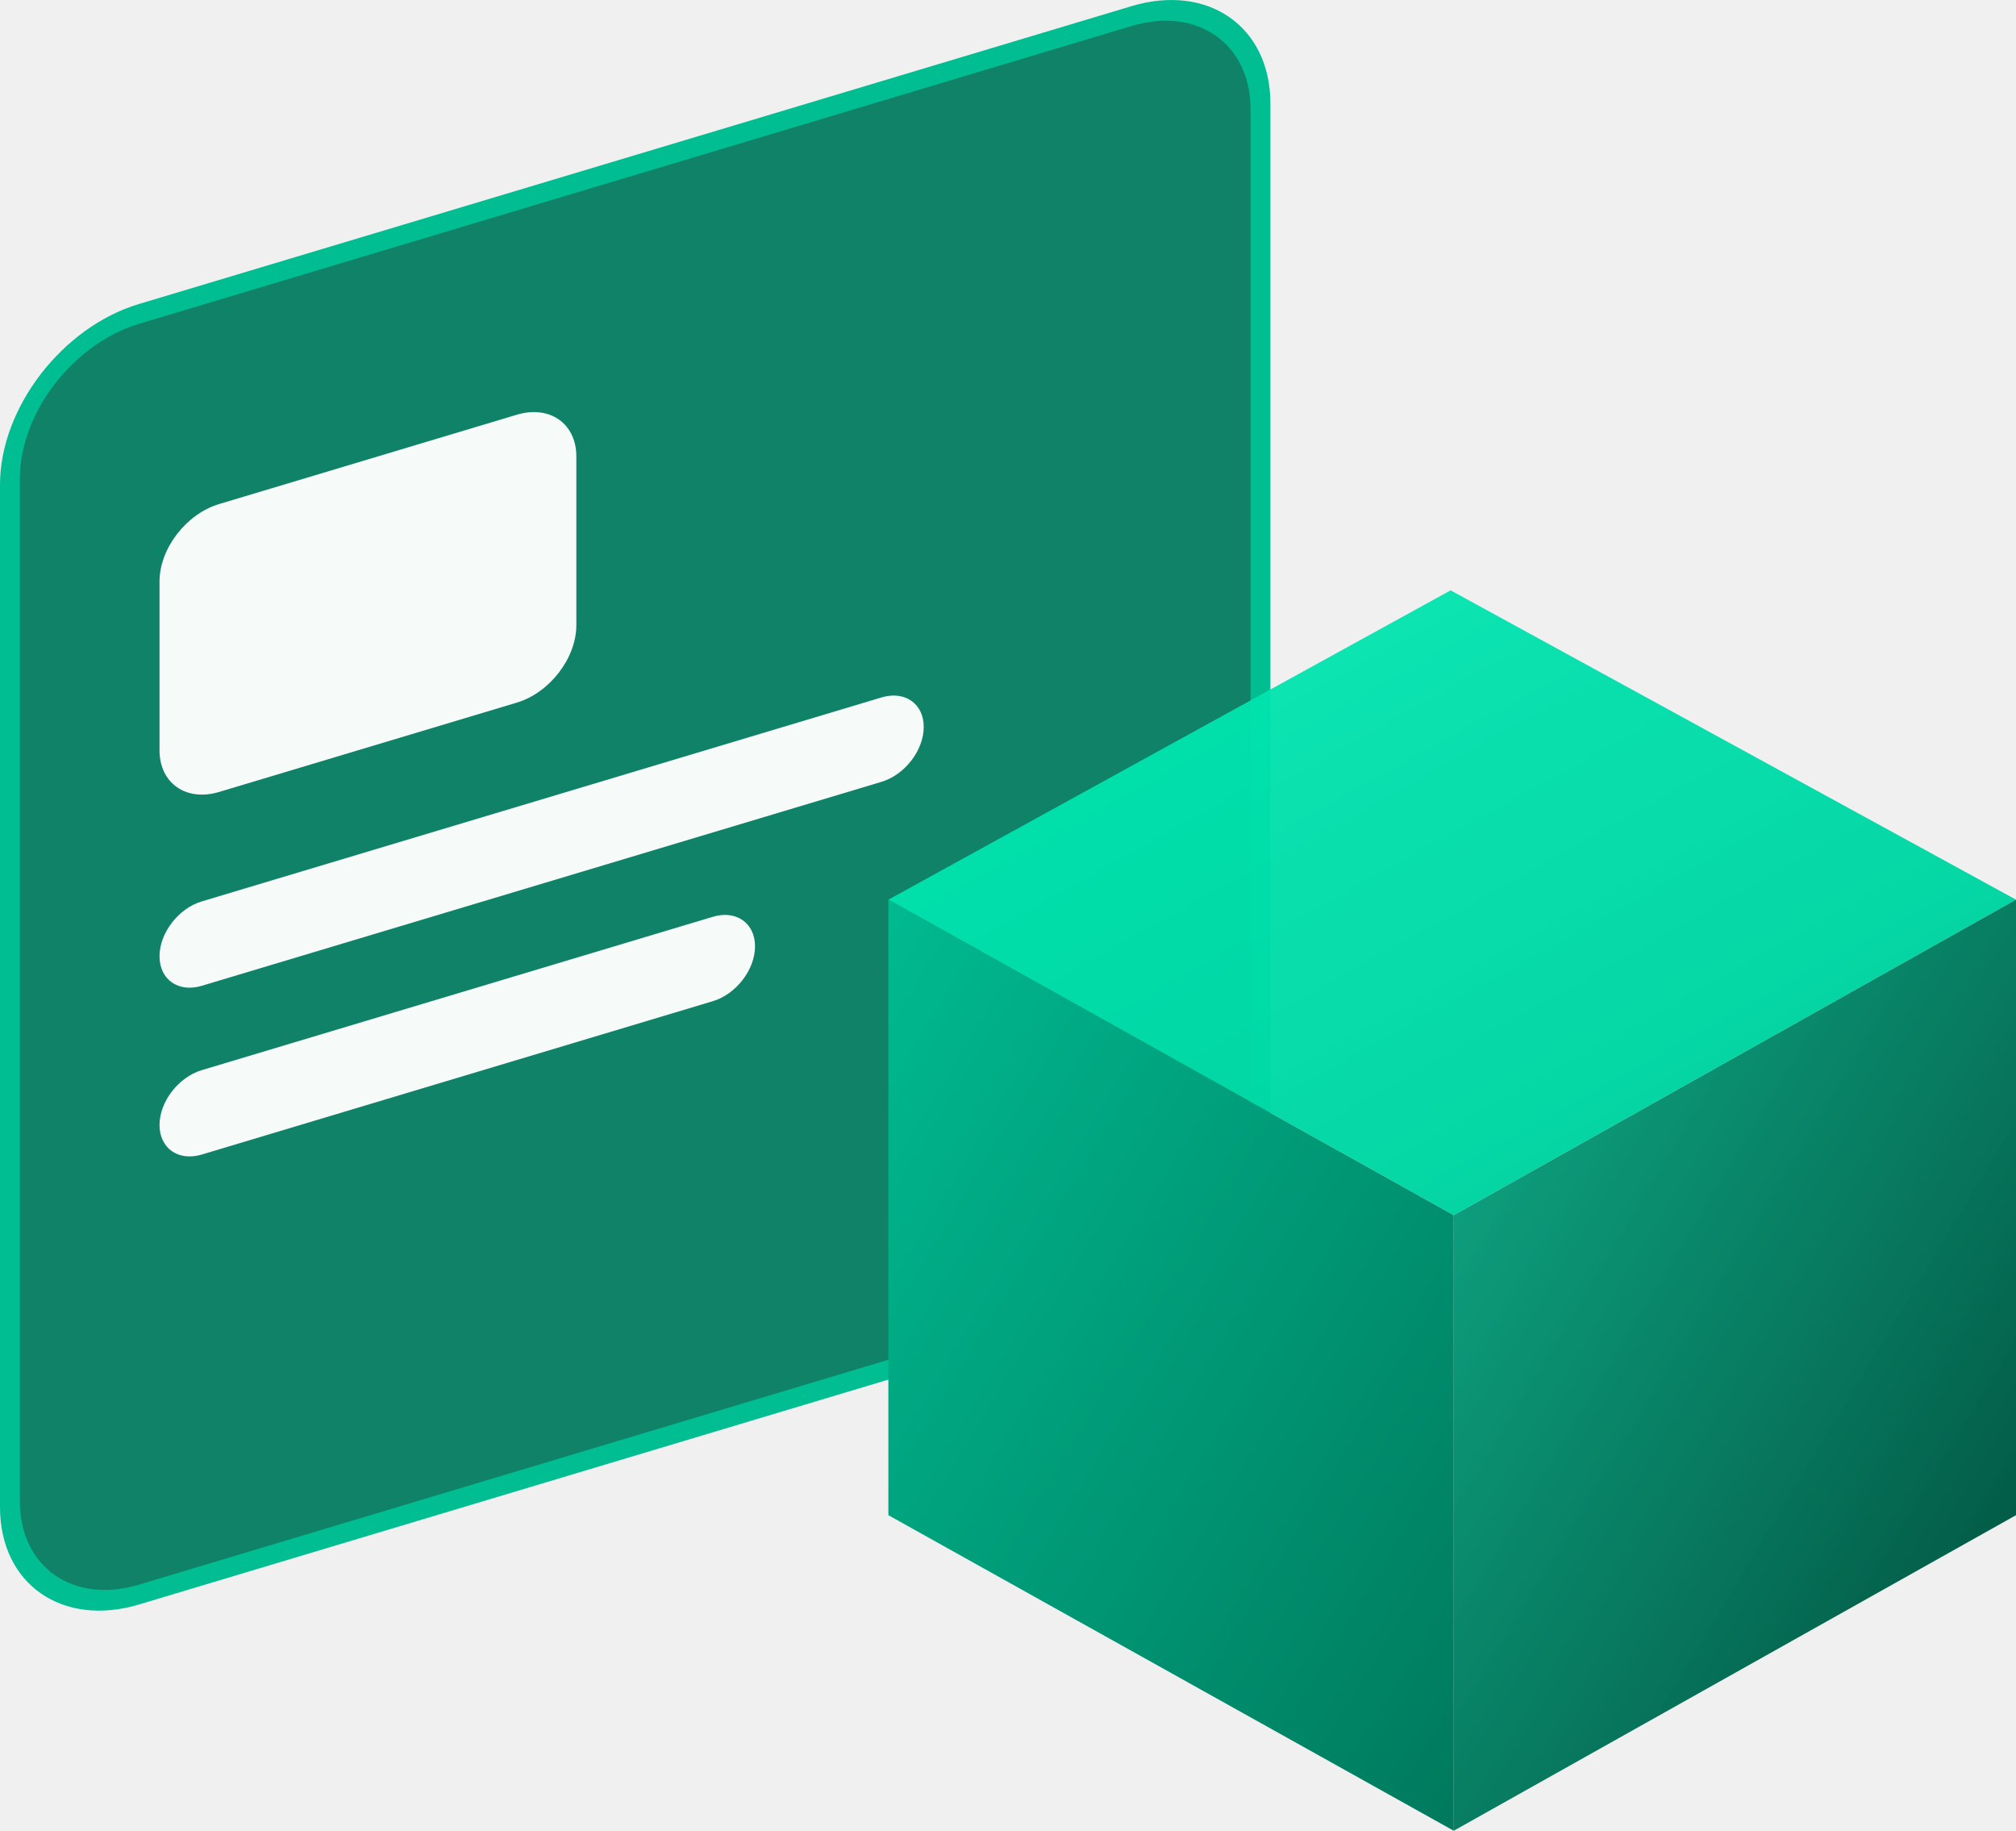
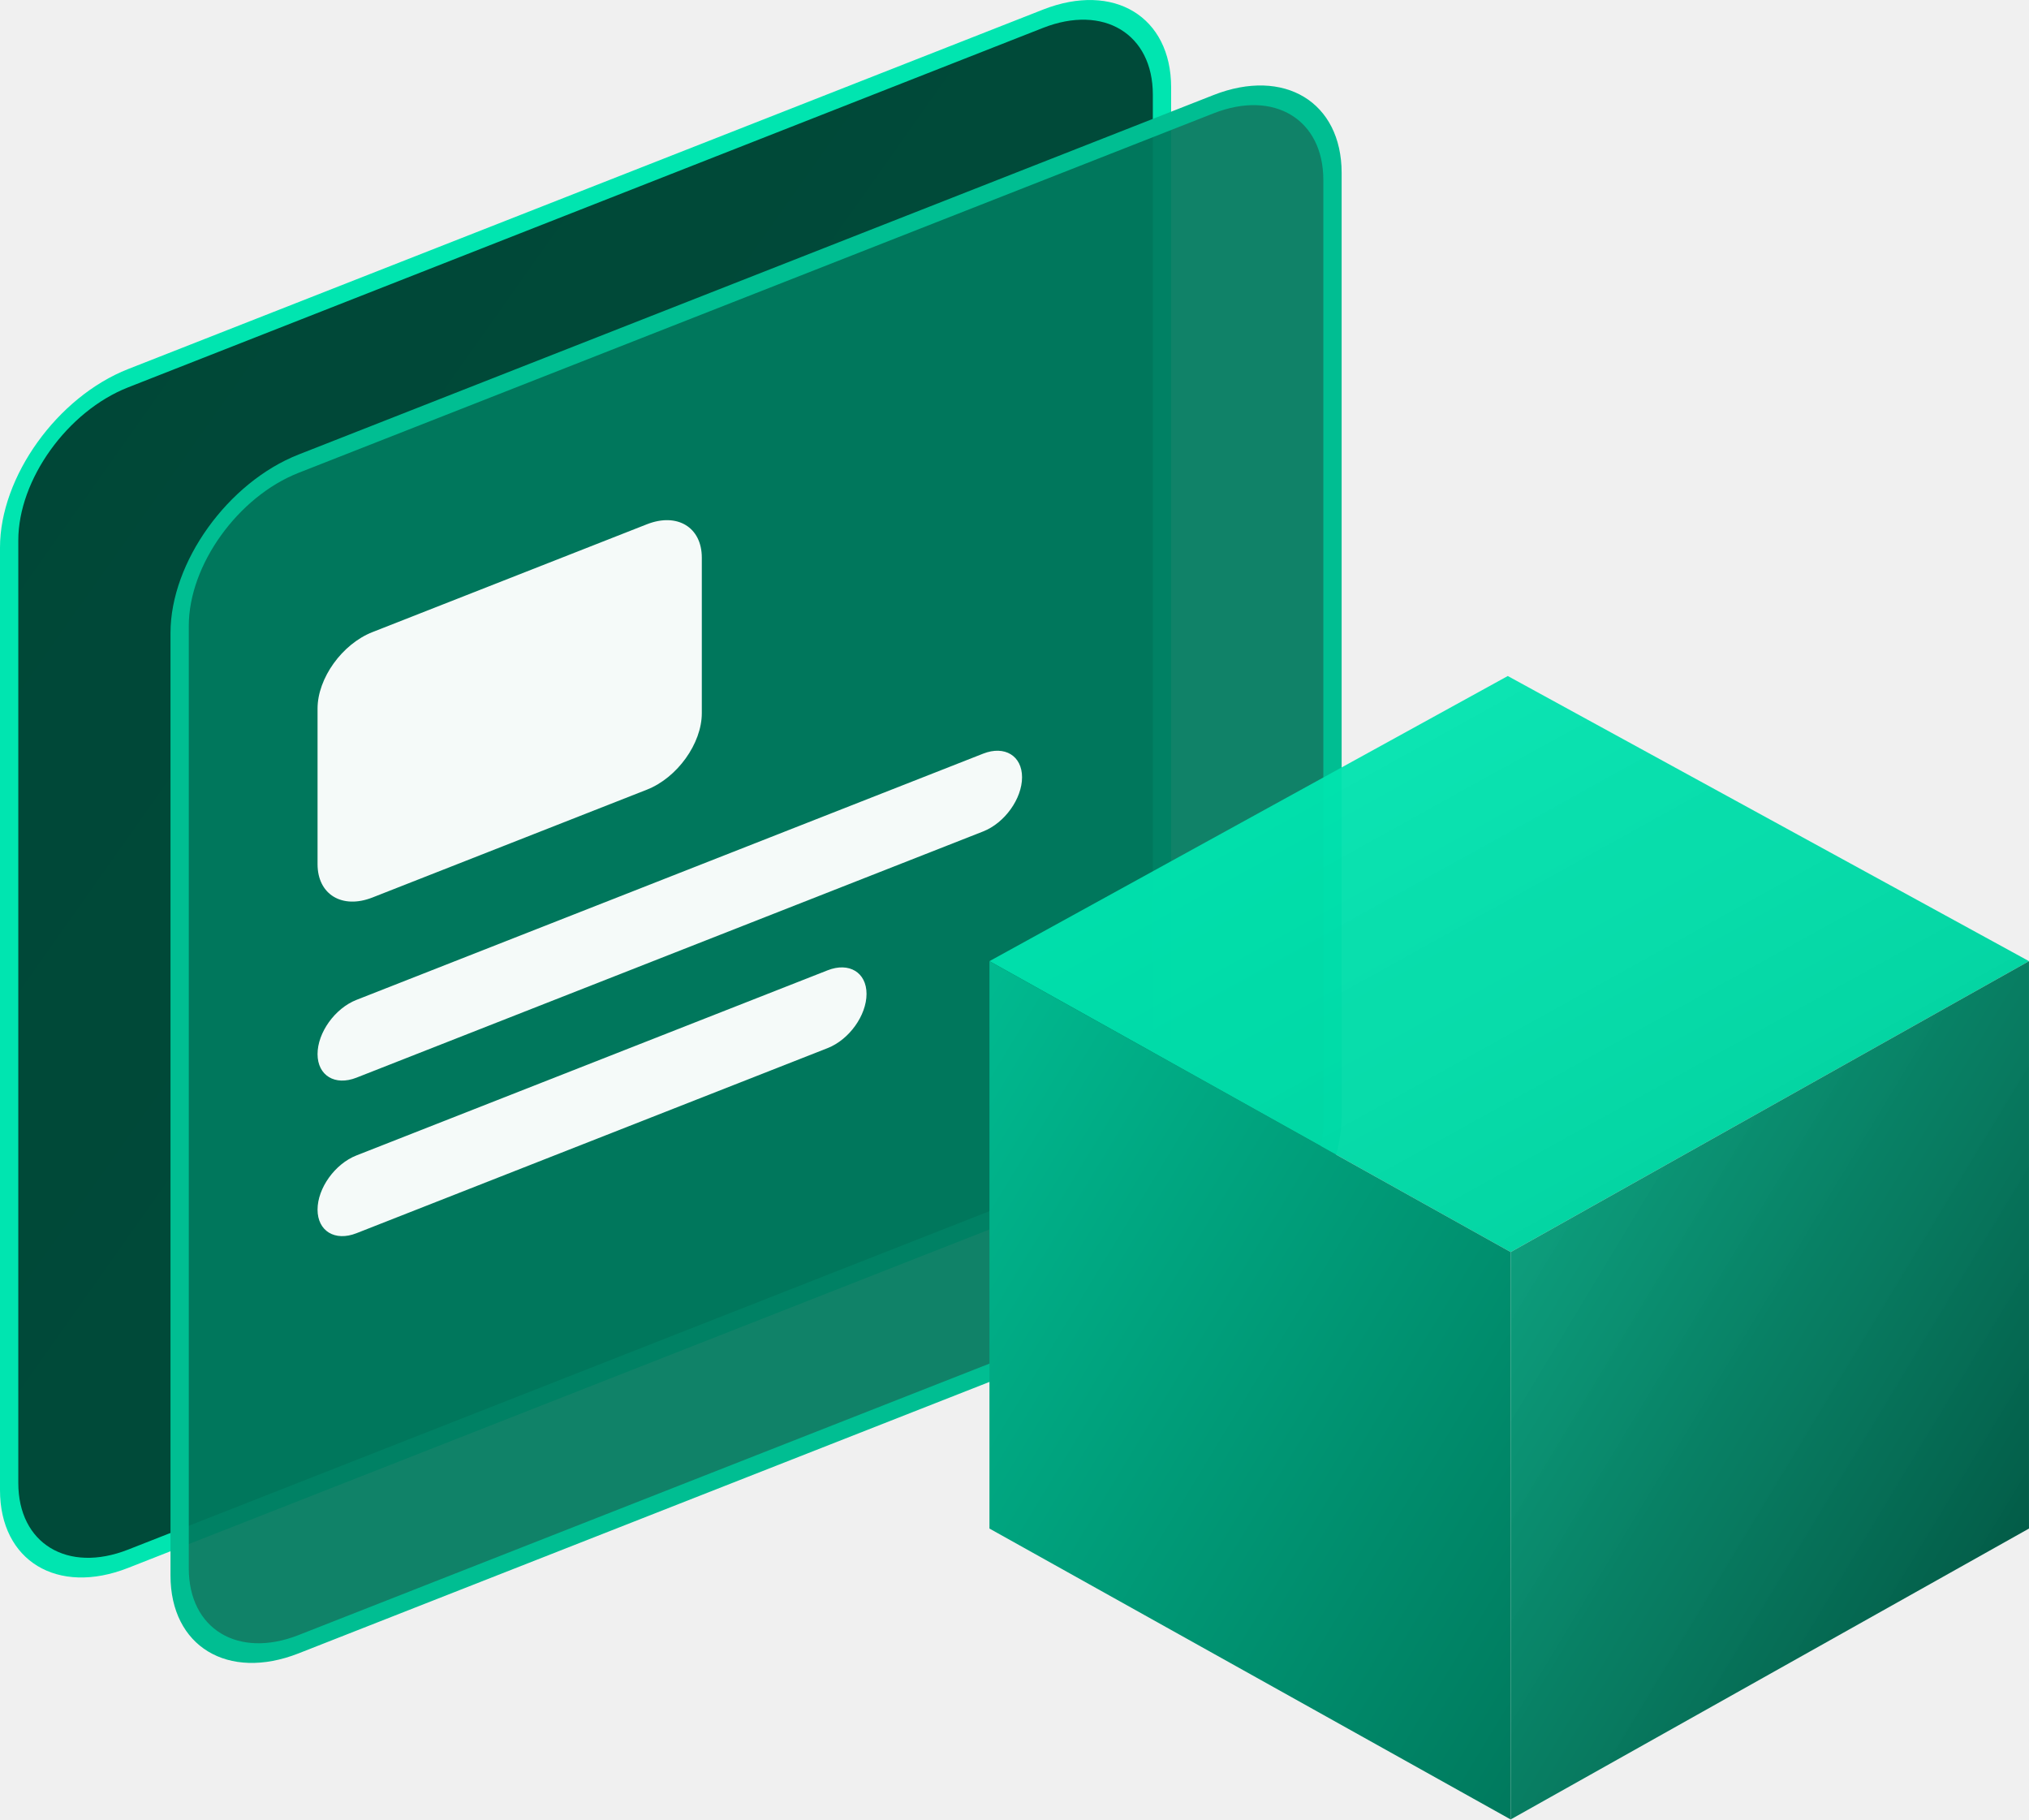
- <svg xmlns="http://www.w3.org/2000/svg" xmlns:xlink="http://www.w3.org/1999/xlink" width="44.491mm" height="40.392mm" viewBox="0 0 44.491 40.392" version="1.1" id="svg1" xml:space="preserve">
+ <svg xmlns="http://www.w3.org/2000/svg" xmlns:xlink="http://www.w3.org/1999/xlink" width="48.573mm" height="43.547mm" viewBox="0 0 48.573 43.547" version="1.1" id="svg1" xml:space="preserve">
  <defs id="defs1">
+     <linearGradient id="gBack" x1="72.839" y1="51.401" x2="331.822" y2="310.384" gradientTransform="scale(0.9884833,1.011651)" gradientUnits="userSpaceOnUse">
+       <stop offset="0" stop-color="#0c55b8" id="stop1-0" style="stop-color:#004737;stop-opacity:1;" />
+       <stop offset="1" stop-color="#073474" id="stop2-9" style="stop-color:#004d3b;stop-opacity:1;" />
+     </linearGradient>
+     <linearGradient xlink:href="#linearGradient5" id="linearGradient1" gradientUnits="userSpaceOnUse" gradientTransform="scale(1.343503,0.7443229)" x1="209.155" y1="909.551" x2="477.855" y2="1178.252" />
+     <linearGradient id="linearGradient5" x1="209.155" y1="909.551" x2="477.855" y2="1178.252" gradientTransform="scale(1.343503,0.7443229)" gradientUnits="userSpaceOnUse">
+       <stop offset="0" stop-color="#69F6E2" id="stop4" style="stop-color:#00ebb6;stop-opacity:0.933;" />
+       <stop offset="1" stop-color="#3FEAD3" id="stop5" style="stop-color:#00cd9b;stop-opacity:1;" />
+     </linearGradient>
+     <linearGradient xlink:href="#linearGradient7" id="linearGradient3" gradientUnits="userSpaceOnUse" gradientTransform="scale(0.7793475,1.283125)" x1="360.558" y1="604.774" x2="592.804" y2="837.019" />
+     <linearGradient id="linearGradient7" x1="360.558" y1="604.774" x2="592.804" y2="837.019" gradientTransform="scale(0.7793475,1.283125)" gradientUnits="userSpaceOnUse">
+       <stop offset="0" stop-color="#16CBB2" id="stop6" style="stop-color:#00ba90;stop-opacity:1;" />
+       <stop offset="1" stop-color="#05957B" id="stop7" style="stop-color:#00795d;stop-opacity:1;" />
+     </linearGradient>
+     <linearGradient xlink:href="#linearGradient9" id="linearGradient4" gradientUnits="userSpaceOnUse" gradientTransform="scale(0.7771916,1.286684)" x1="594.448" y1="603.101" x2="826.051" y2="834.704" />
    <linearGradient id="linearGradient9" x1="594.448" y1="603.101" x2="826.051" y2="834.704" gradientTransform="scale(0.7771916,1.286684)" gradientUnits="userSpaceOnUse">
      <stop offset="0" stop-color="#029A80" id="stop8" style="stop-color:#00a982;stop-opacity:0.933;" />
      <stop offset="1" stop-color="#006A57" id="stop9" style="stop-color:#004a39;stop-opacity:1;" />
    </linearGradient>
-     <linearGradient id="linearGradient7" x1="360.558" y1="604.774" x2="592.804" y2="837.019" gradientTransform="scale(0.7793475,1.283125)" gradientUnits="userSpaceOnUse">
-       <stop offset="0" stop-color="#16CBB2" id="stop6" style="stop-color:#00ba90;stop-opacity:1;" />
-       <stop offset="1" stop-color="#05957B" id="stop7" style="stop-color:#00795d;stop-opacity:1;" />
-     </linearGradient>
-     <linearGradient id="linearGradient5" x1="209.155" y1="909.551" x2="477.855" y2="1178.252" gradientTransform="scale(1.343503,0.7443229)" gradientUnits="userSpaceOnUse">
-       <stop offset="0" stop-color="#69F6E2" id="stop4" style="stop-color:#00ebb6;stop-opacity:0.933;" />
-       <stop offset="1" stop-color="#3FEAD3" id="stop5" style="stop-color:#00cd9b;stop-opacity:1;" />
-     </linearGradient>
-     <linearGradient xlink:href="#linearGradient5" id="linearGradient1" gradientUnits="userSpaceOnUse" gradientTransform="scale(1.343503,0.7443229)" x1="209.155" y1="909.551" x2="477.855" y2="1178.252" />
-     <linearGradient xlink:href="#linearGradient7" id="linearGradient3" gradientUnits="userSpaceOnUse" gradientTransform="scale(0.7793475,1.283125)" x1="360.558" y1="604.774" x2="592.804" y2="837.019" />
-     <linearGradient xlink:href="#linearGradient9" id="linearGradient4" gradientUnits="userSpaceOnUse" gradientTransform="scale(0.7771916,1.286684)" x1="594.448" y1="603.101" x2="826.051" y2="834.704" />
+     <linearGradient xlink:href="#gBack" id="linearGradient6" gradientUnits="userSpaceOnUse" gradientTransform="scale(0.9884833,1.011651)" x1="72.839" y1="51.401" x2="331.822" y2="310.384" />
  </defs>
-   <g id="layer1" transform="translate(-5.699799,-4.259393)">
-     <g id="g10" transform="translate(-49.56071,-0.4466543)">
+   <g id="layer1" transform="translate(-91.63797,-1.254395)">
+     <g transform="matrix(0.1095163,-0.04302037,0,0.1095163,83.75279,8.69507)" id="g8-7">
+       <rect x="74" y="54" width="252" height="258" rx="26" ry="26" fill="url(#gBack)" stroke="#0c5ac5" stroke-width="4" id="rect8-6" style="fill:url(#linearGradient6);stroke:#00e5b0;stroke-opacity:1" />
+     </g>
+     <g id="g10" transform="matrix(1,-0.09282164,0,1,40.45909,6.133947)">
      <g transform="matrix(0.1095163,-0.03285489,0,0.1095163,41.24242,6.46303)" id="g9-2">
        <rect x="130" y="94" width="252" height="258" rx="26" ry="26" fill="url(#gMiddle)" fill-opacity="0.95" stroke="#8bc6ff" stroke-width="4" id="rect9-1" style="fill:#007b5f;fill-opacity:0.931;stroke:#00be92;stroke-opacity:1" />
      </g>
      <rect x="61.369" y="33.856" width="9.604" height="6.352" rx="1.372" ry="1.314" fill="#ffffff" fill-opacity="0.96" id="rect11-6" transform="matrix(0.9578263,-0.2873479,0,1,0,0)" style="stroke-width:0.112" />
      <rect x="61.369" y="42.508" width="17.608" height="1.862" rx="0.972" ry="0.931" fill="#ffffff" fill-opacity="0.96" id="rect12-1" transform="matrix(0.9578263,-0.2873479,0,1,0,0)" style="stroke-width:0.112" />
      <rect x="61.369" y="46.231" width="13.721" height="1.862" rx="0.972" ry="0.931" fill="#ffffff" fill-opacity="0.96" id="rect13-5-8" transform="matrix(0.9578263,-0.2873479,0,1,0,0)" style="stroke-width:0.112" />
    </g>
-     <g id="g11" transform="translate(-53.59437,3.587009)">
+     <g id="g11" transform="translate(36.42542,3.737057)">
      <polygon points="462,877 281,776 461,677 642,776 " fill="url(#gCubeTop)" id="polygon24-5" style="fill:url(#linearGradient1)" transform="matrix(0.06893572,0,0,0.06893572,59.52843,-32.97239)" />
      <polygon points="281,973 281,776 462,877 462,1074 " fill="url(#gCubeLeft)" id="polygon25-2" style="fill:url(#linearGradient3)" transform="matrix(0.06893572,0,0,0.06893572,59.52843,-32.97239)" />
      <polygon points="642,973 642,776 462,877 462,1074 " fill="url(#gCubeRight)" id="polygon26-7" style="fill:url(#linearGradient4)" transform="matrix(0.06893572,0,0,0.06893572,59.52843,-32.97239)" />
    </g>
  </g>
</svg>
